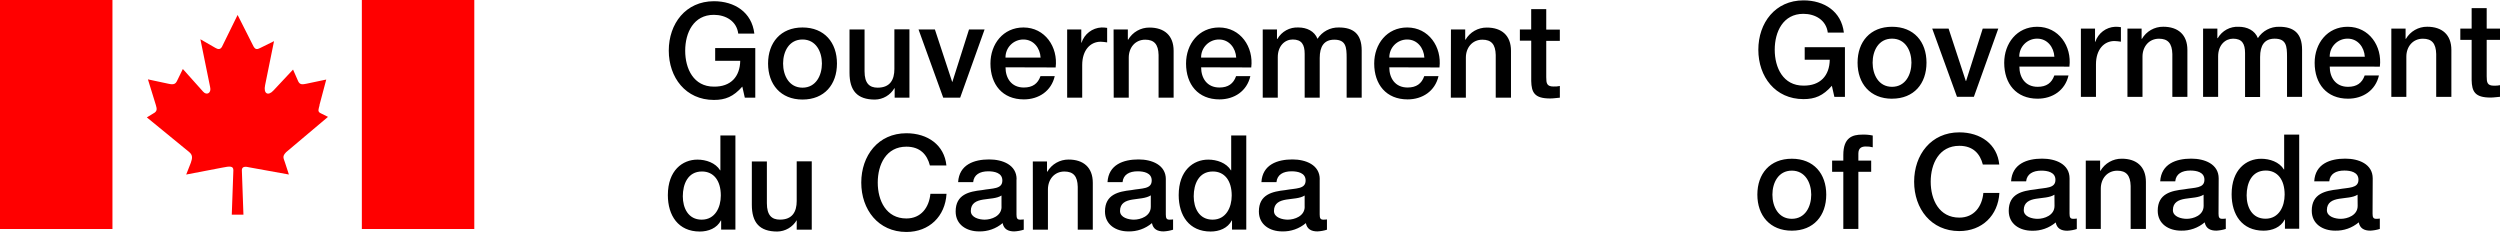
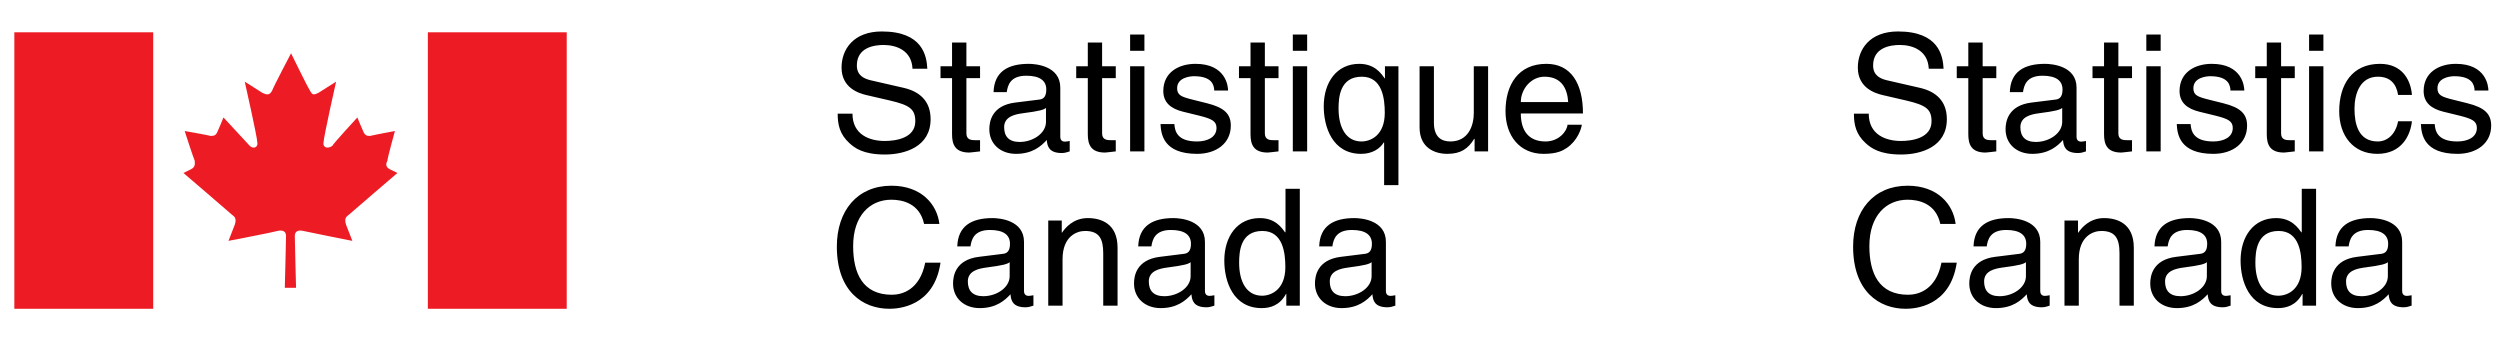
- <svg xmlns="http://www.w3.org/2000/svg" version="1.1" width="100%" height="100%" viewBox="0 0 819 75.97" preserveAspectRatio="xMinYMin meet">
-   <style>.fip_text {fill:#000;}.fip_flag {fill:#F00;}</style>
-   <path d="M0,0 36.84,0 36.84,75.01 0,75.01z M118.54,0 155.38,0 155.38,75.01 118.54,75.01z M72.58,15.61,77.84,4.9l5.22,10.32c.65,1.09,1.18,1,2.22.48l4.49-2.22L86.85,27.89c-.61,2.83,1,3.66,2.75,1.74L96,22.79l1.7,3.87c.57,1.17,1.43,1,2.57.79l6.61-1.39-2.22,8.35,0,.18c-.26,1.09-.78,2,.44,2.53l2.35,1.17L93.77,49.82c-1.39,1.43-.91,1.87-.39,3.48l1.26,3.87-12.71-2.3c-1.57-.39-2.66-.39-2.7.87l.52,14.58H75.93l.52-14.54c0-1.43-1.09-1.39-3.66-.86L61,57.18l1.52-3.87c.52-1.48.66-2.48-.52-3.48L48.11,38.46l2.57-1.57c.74-.57.78-1.17.39-2.44L48.46,26l6.7,1.43c1.87.44,2.39,0,2.87-1l1.87-3.83L66.52,30c1.17,1.39,2.83.48,2.31-1.52L65.65,12.86l4.92,2.83c.78.48,1.61.61,2.09-.3" class="fip_flag" />
-   <path d="M29.47,32H26l-.82-3.63c-2.9,3.29-5.53,4.37-9.3,4.37-9.25,0-14.79-7.35-14.79-16.17S6.64.4,15.89.4C22.64.4,28.3,4,29.12,11h-5.27c-.52-4.06-4.06-6.14-8-6.14-6.62,0-9.38,5.84-9.38,11.76s2.77,11.76,9.38,11.76c5.53.09,8.56-3.24,8.65-8.47h-8.21V15.75h13.14V32ZM44.9,28.72c-4.41,0-6.36-4-6.36-7.91s1.95-7.87,6.36-7.87,6.36,4,6.36,7.87S49.31,28.72,44.9,28.72Zm0,3.89c7.18,0,11.29-4.93,11.29-11.8S52.08,9,44.9,9,33.62,14,33.62,20.81,37.73,32.61,44.9,32.61ZM79.93,32h-4.84V28.9H75a7.51,7.51,0,0,1-6.36,3.72c-5.84,0-8.34-2.94-8.34-8.78V9.65h4.93V23.36c0,3.94,1.6,5.36,4.28,5.36,4.11,0,5.49-2.63,5.49-6.1v-13h4.93V32ZM82.91,9.65h5.36l5.66,17.17H94l5.45-17.17h5.1l-8,22.35H91ZM111.4,18.86a5.84,5.84,0,0,1,5.88-5.92c3.33,0,5.45,2.81,5.62,5.92Zm16.43,3.24C128.66,15.4,124.33,9,117.28,9c-6.66,0-10.81,5.45-10.81,11.8,0,6.87,3.93,11.76,10.94,11.76,4.88,0,9-2.72,10.12-7.61h-4.67c-.86,2.47-2.59,3.72-5.45,3.72-4.11,0-6-3.11-6-6.62ZM131.6,9.65h4.63V14h.08A7.22,7.22,0,0,1,142.84,9a11.75,11.75,0,0,1,1.86.13v4.76a17.5,17.5,0,0,0-2.12-.22c-3.37,0-6.05,2.72-6.05,7.65V32H131.6V9.65ZM146.81,9.65h4.67v3.29l.09.09a8,8,0,0,1,7-4c4.85,0,7.91,2.59,7.91,7.61V32h-4.93V18c-.08-3.5-1.47-5-4.37-5-3.29,0-5.4,2.59-5.4,5.88V32h-4.93ZM175.48,18.86a5.84,5.84,0,0,1,5.88-5.92c3.33,0,5.45,2.81,5.62,5.92Zm16.43,3.24C192.73,15.4,188.41,9,181.36,9c-6.66,0-10.81,5.45-10.81,11.8,0,6.87,3.94,11.76,10.94,11.76,4.89,0,9-2.72,10.12-7.61h-4.67c-.87,2.47-2.6,3.72-5.45,3.72-4.11,0-6-3.11-6-6.62ZM195.67,9.65h4.67v3.11h.13A7.47,7.47,0,0,1,207.34,9c2.73,0,5.28,1.17,6.27,3.72a8.07,8.07,0,0,1,7-3.72c4.71,0,7.48,2.08,7.48,7.52V32h-4.93V19c0-3.55-.22-6-4.06-6-3.33,0-4.76,2.21-4.76,6V32h-4.93V17.65c0-3.07-1-4.71-3.93-4.71-2.55,0-4.88,2.08-4.88,5.79V32h-4.93V9.65ZM237.14,18.86A5.84,5.84,0,0,1,243,12.94c3.33,0,5.45,2.81,5.62,5.92Zm16.43,3.24C254.39,15.4,250.06,9,243,9c-6.66,0-10.81,5.45-10.81,11.8,0,6.87,3.93,11.76,10.94,11.76,4.88,0,9-2.72,10.12-7.61h-4.67c-.86,2.47-2.59,3.72-5.45,3.72-4.11,0-6-3.11-6-6.62ZM257.33,9.65H262v3.29l.09.09a8,8,0,0,1,7-4c4.85,0,7.91,2.59,7.91,7.61V32H272V18c-.08-3.5-1.47-5-4.37-5-3.29,0-5.41,2.59-5.41,5.88V32h-4.93ZM279.9,9.65h3.72V3h4.93v6.7H293v3.68h-4.45V25.27c0,2,.17,3.07,2.38,3.07a8.43,8.43,0,0,0,2.08-.17V32c-1.08.08-2.12.26-3.2.26-5.14,0-6.09-2-6.18-5.71V13.33h-3.72V9.65ZM5.69,64.31c0-4,1.64-8.13,6.27-8.13,3.8,0,6.18,2.94,6.18,7.87,0,3.89-1.86,7.91-6.27,7.91S5.69,68.15,5.69,64.31ZM22.9,44.37H18V55.79h-.09c-1.51-2.46-4.63-3.5-7.43-3.5-4.89,0-9.69,3.54-9.69,11.63,0,6.7,3.42,11.93,10.46,11.93,2.81,0,5.62-1.08,6.92-3.63h.08v3h4.67V44.37ZM47.89,75.25H43V72.13H43a7.51,7.51,0,0,1-6.36,3.72c-5.84,0-8.34-2.94-8.34-8.78V52.89h4.93V66.59c0,3.94,1.6,5.36,4.28,5.36,4.11,0,5.49-2.63,5.49-6.1v-13h4.93V75.25ZM86.63,54.19c-.91-3.55-3.2-6.14-7.7-6.14-6.62,0-9.38,5.84-9.38,11.76s2.77,11.76,9.38,11.76c4.8,0,7.43-3.58,7.87-8.08h5.28c-.43,7.39-5.66,12.5-13.14,12.5-9.25,0-14.79-7.35-14.79-16.17s5.53-16.17,14.79-16.17c7,0,12.45,3.89,13.1,10.55h-5.41ZM110.11,67.72c0,3.11-3.37,4.24-5.53,4.24-1.73,0-4.54-.65-4.54-2.85,0-2.59,1.9-3.37,4-3.72s4.54-.35,6.05-1.34v3.68Zm4.93-9c0-4.71-4.58-6.49-9-6.49-4.93,0-9.81,1.69-10.16,7.44h4.93c.22-2.42,2.17-3.55,4.93-3.55,2,0,4.63.48,4.63,3,0,2.9-3.16,2.51-6.7,3.16-4.15.47-8.6,1.38-8.6,7,0,4.37,3.63,6.53,7.65,6.53a11.46,11.46,0,0,0,7.74-2.72c.39,2,1.82,2.72,3.81,2.72a12.37,12.37,0,0,0,3.11-.56V71.88a7.21,7.21,0,0,1-1.21.08c-.91,0-1.17-.47-1.17-1.69V58.77ZM120.35,52.89H125v3.29l.09.09a8,8,0,0,1,7-4c4.85,0,7.91,2.59,7.91,7.61V75.25h-4.93V61.19c-.08-3.5-1.47-5-4.37-5-3.29,0-5.4,2.59-5.4,5.88V75.25h-4.93ZM159,67.72c0,3.11-3.37,4.24-5.54,4.24-1.73,0-4.54-.65-4.54-2.85,0-2.59,1.9-3.37,4-3.72S157.45,65,159,64v3.68Zm4.93-9c0-4.71-4.58-6.49-8.95-6.49-4.93,0-9.82,1.69-10.16,7.44h4.93c.22-2.42,2.16-3.55,4.93-3.55,2,0,4.62.48,4.62,3,0,2.9-3.16,2.51-6.7,3.16-4.15.47-8.61,1.38-8.61,7,0,4.37,3.64,6.53,7.65,6.53a11.46,11.46,0,0,0,7.74-2.72c.39,2,1.82,2.72,3.81,2.72a12.33,12.33,0,0,0,3.11-.56V71.88a7.17,7.17,0,0,1-1.21.08c-.91,0-1.17-.47-1.17-1.69V58.77ZM173.06,64.31c0-4,1.64-8.13,6.27-8.13,3.8,0,6.18,2.94,6.18,7.87,0,3.89-1.86,7.91-6.27,7.91S173.06,68.15,173.06,64.31Zm17.21-19.93h-4.93V55.79h-.09c-1.51-2.46-4.62-3.5-7.43-3.5-4.89,0-9.68,3.54-9.68,11.63,0,6.7,3.42,11.93,10.46,11.93,2.81,0,5.62-1.08,6.92-3.63h.09v3h4.67V44.37ZM209.42,67.72c0,3.11-3.37,4.24-5.53,4.24-1.73,0-4.54-.65-4.54-2.85,0-2.59,1.9-3.37,4-3.72s4.54-.35,6.05-1.34v3.68Zm4.93-9c0-4.71-4.58-6.49-8.95-6.49-4.93,0-9.82,1.69-10.16,7.44h4.93c.22-2.42,2.16-3.55,4.93-3.55,2,0,4.62.48,4.62,3,0,2.9-3.16,2.51-6.7,3.16-4.15.47-8.61,1.38-8.61,7,0,4.37,3.64,6.53,7.65,6.53a11.47,11.47,0,0,0,7.74-2.72c.39,2,1.82,2.72,3.8,2.72a12.34,12.34,0,0,0,3.11-.56V71.88a7.18,7.18,0,0,1-1.21.08c-.91,0-1.17-.47-1.17-1.69V58.77Z" class="fip_text" transform="translate(218,0)" />
-   <path d="M29.4,31.73h-3.46l-.82-3.63c-2.9,3.29-5.53,4.37-9.3,4.37-9.25,0-14.79-7.35-14.79-16.17S6.57.12,15.82.12c6.75,0,12.41,3.59,13.23,10.55h-5.27c-.52-4.06-4.06-6.14-8-6.14-6.62,0-9.38,5.84-9.38,11.76s2.77,11.76,9.38,11.76c5.53.08,8.56-3.24,8.65-8.48h-8.21V15.47H29.4ZM44.83,28.44c-4.41,0-6.36-4-6.36-7.91s1.95-7.87,6.36-7.87,6.36,4,6.36,7.87S49.24,28.44,44.83,28.44Zm0,3.89c7.18,0,11.29-4.93,11.29-11.8S52,8.77,44.83,8.77s-11.29,4.93-11.29,11.76S37.65,32.34,44.83,32.34ZM58,9.38h5.36L69,26.54h.09l5.45-17.17h5.1l-8,22.35h-5.53ZM86.51,18.58a5.84,5.84,0,0,1,5.88-5.92c3.33,0,5.45,2.81,5.62,5.92Zm16.43,3.25c.82-6.7-3.5-13.06-10.55-13.06-6.66,0-10.81,5.45-10.81,11.8,0,6.87,3.94,11.76,10.94,11.76,4.89,0,9-2.72,10.12-7.61H98c-.87,2.47-2.59,3.72-5.45,3.72-4.11,0-6-3.11-6-6.62ZM106.7,9.38h4.63V13.7h.09a7.21,7.21,0,0,1,6.53-4.93,11.69,11.69,0,0,1,1.86.13v4.76a17.6,17.6,0,0,0-2.12-.22c-3.37,0-6.05,2.72-6.05,7.65V31.73H106.7V9.38ZM121.92,9.38h4.67v3.29l.09.09a8,8,0,0,1,7-4c4.84,0,7.91,2.59,7.91,7.61V31.73h-4.93V17.68c-.09-3.5-1.47-5-4.37-5-3.29,0-5.41,2.59-5.41,5.88V31.73h-4.93V9.38ZM146.74,9.38h4.67v3.11h.13a7.47,7.47,0,0,1,6.87-3.72c2.72,0,5.28,1.17,6.27,3.72a8.07,8.07,0,0,1,7-3.72c4.71,0,7.48,2.08,7.48,7.52V31.73h-4.93V18.67c0-3.55-.22-6-4.06-6-3.33,0-4.76,2.21-4.76,6v13.1h-4.93V17.38c0-3.07-1-4.71-3.93-4.71-2.55,0-4.89,2.08-4.89,5.79V31.73h-4.93V9.38ZM188.21,18.58a5.84,5.84,0,0,1,5.88-5.92c3.33,0,5.45,2.81,5.62,5.92Zm16.43,3.25c.82-6.7-3.5-13.06-10.55-13.06-6.66,0-10.81,5.45-10.81,11.8,0,6.87,3.93,11.76,10.94,11.76,4.89,0,9-2.72,10.12-7.61h-4.67c-.86,2.47-2.59,3.72-5.45,3.72-4.11,0-6-3.11-6-6.62ZM208.4,9.38h4.67v3.29l.09.09a8,8,0,0,1,7-4c4.84,0,7.91,2.59,7.91,7.61V31.73H223.1V17.68c-.09-3.5-1.47-5-4.37-5-3.29,0-5.41,2.59-5.41,5.88V31.73H208.4V9.38ZM231,9.38h3.71V2.67h4.93v6.7h4.45v3.68h-4.45V25c0,2,.17,3.07,2.38,3.07a8.25,8.25,0,0,0,2.08-.18v3.81c-1.08.08-2.12.26-3.2.26-5.15,0-6.1-2-6.19-5.71V13.05H231V9.38ZM12,71.68c-4.41,0-6.36-4-6.36-7.91S7.6,55.9,12,55.9s6.36,4,6.36,7.87S16.43,71.68,12,71.68Zm0,3.89c7.18,0,11.28-4.93,11.28-11.8S19.19,52,12,52s-11.29,4.93-11.29,11.76S4.83,75.57,12,75.57ZM25.2,52.61h3.67V50.76c0-5.71,3-6.66,6.18-6.66a13.89,13.89,0,0,1,3.46.3v3.85a8.32,8.32,0,0,0-2.29-.26c-1.34,0-2.42.48-2.42,2.33v2.29H38v3.68H33.8V75h-4.93V56.29H25.2ZM74.58,53.91c-.91-3.55-3.2-6.14-7.7-6.14-6.62,0-9.38,5.84-9.38,11.76s2.77,11.76,9.38,11.76c4.8,0,7.44-3.59,7.87-8.09H80c-.43,7.39-5.66,12.5-13.14,12.5-9.25,0-14.79-7.35-14.79-16.17s5.54-16.17,14.79-16.17c7,0,12.45,3.89,13.1,10.55h-5.4ZM98.06,67.45c0,3.11-3.37,4.24-5.54,4.24-1.73,0-4.54-.65-4.54-2.85,0-2.59,1.9-3.37,4-3.72s4.54-.35,6.05-1.34Zm4.93-9c0-4.71-4.58-6.48-9-6.48-4.93,0-9.82,1.69-10.16,7.44h4.93C89,57,91,55.9,93.73,55.9c2,0,4.63.48,4.63,3,0,2.9-3.16,2.51-6.7,3.16-4.15.47-8.6,1.38-8.6,7,0,4.37,3.63,6.53,7.65,6.53a11.47,11.47,0,0,0,7.74-2.72c.39,2,1.82,2.72,3.8,2.72a12.36,12.36,0,0,0,3.11-.56V71.6a7.18,7.18,0,0,1-1.21.08c-.91,0-1.17-.47-1.17-1.69ZM108.3,52.61H113V55.9l.09.09a8,8,0,0,1,7-4c4.84,0,7.91,2.59,7.91,7.61V75H123V60.92c-.09-3.5-1.47-5-4.37-5-3.29,0-5.41,2.59-5.41,5.88V75H108.3V52.61ZM146.91,67.45c0,3.11-3.37,4.24-5.53,4.24-1.73,0-4.54-.65-4.54-2.85,0-2.59,1.9-3.37,4-3.72s4.54-.35,6.05-1.34Zm4.93-9c0-4.71-4.58-6.48-9-6.48-4.93,0-9.81,1.69-10.16,7.44h4.93c.22-2.42,2.16-3.54,4.93-3.54,2,0,4.63.48,4.63,3,0,2.9-3.16,2.51-6.7,3.16-4.15.47-8.6,1.38-8.6,7,0,4.37,3.63,6.53,7.65,6.53a11.47,11.47,0,0,0,7.74-2.72c.39,2,1.82,2.72,3.8,2.72a12.36,12.36,0,0,0,3.11-.56V71.6a7.19,7.19,0,0,1-1.21.08c-.91,0-1.17-.47-1.17-1.69ZM161,64c0-4,1.64-8.13,6.27-8.13,3.8,0,6.18,2.94,6.18,7.87,0,3.89-1.86,7.91-6.27,7.91S161,67.88,161,64ZM178.22,44.1h-4.93V55.51h-.09c-1.51-2.46-4.63-3.5-7.44-3.5-4.89,0-9.68,3.54-9.68,11.63,0,6.7,3.41,11.93,10.46,11.93,2.81,0,5.62-1.08,6.92-3.63h.09v3h4.67V44.1ZM197.37,67.45c0,3.11-3.37,4.24-5.54,4.24-1.73,0-4.54-.65-4.54-2.85,0-2.59,1.9-3.37,4-3.72s4.54-.35,6.05-1.34Zm4.93-9c0-4.71-4.58-6.48-9-6.48-4.93,0-9.82,1.69-10.16,7.44h4.93c.22-2.42,2.16-3.54,4.93-3.54,2,0,4.63.48,4.63,3,0,2.9-3.16,2.51-6.7,3.16-4.15.47-8.6,1.38-8.6,7,0,4.37,3.63,6.53,7.65,6.53a11.46,11.46,0,0,0,7.74-2.72c.39,2,1.82,2.72,3.8,2.72a12.35,12.35,0,0,0,3.11-.56V71.6a7.18,7.18,0,0,1-1.21.08c-.91,0-1.17-.47-1.17-1.69Z" class="fip_text" transform="translate(575,0)" />
+ <svg xmlns="http://www.w3.org/2000/svg" version="1.1" id="Layer_1" x="0px" y="0px" width="100%" height="100%" viewBox="0 0 1007.334 137.268" enable-background="new 0 0 1007.334 137.268" preserveAspectRatio="xMinYMin meet" xml:space="preserve">
+   <g>
+     <g>
+       <path fill-rule="evenodd" clip-rule="evenodd" fill="#ED1C24" d="M119.289,115.954c0,0-0.503-18.9-0.503-20.887    c0-1.991,1.514-2.486,3.527-1.991c2.017,0.495,19.663,3.978,19.663,3.978s-1.512-3.978-2.521-6.465    c-1.006-2.977,0.506-3.478,1.009-3.973c0.503-0.506,19.667-16.914,19.667-16.914l-3.026-1.491    c-2.018-0.993-1.509-2.484-1.009-3.48c0-0.996,3.026-11.935,3.026-11.935s-8.07,1.489-10.084,1.989    c-1.515,0-2.018-0.5-2.521-1.494c-0.506-0.994-2.523-5.967-2.523-5.967s-10.082,10.941-10.082,11.437    c-2.018,1.494-4.037,0.5-3.529-1.491c0-1.989,5.041-24.367,5.041-24.367s-5.549,3.48-7.058,4.476    c-2.018,0.996-2.521,0.996-3.529-0.996c-1.009-1.491-7.562-14.919-7.562-14.919l0,0c0,0-7.061,13.428-7.564,14.919    c-1.012,1.992-2.018,1.992-4.038,0.996c-1.509-0.996-7.056-4.476-7.056-4.476s5.044,22.377,5.044,24.367    c0.503,1.992-1.515,2.985-3.026,1.491c-0.506-0.496-10.59-11.437-10.59-11.437s-2.017,4.974-2.521,5.967    c-0.503,0.993-1.006,1.494-2.518,1.494c-2.02-0.5-10.59-1.989-10.59-1.989s3.526,10.938,4.035,11.935    c0,0.996,0.503,2.487-1.514,3.48l-3.024,1.491c0,0,19.158,16.408,19.661,16.914c0.506,0.495,2.018,0.996,1.009,3.973    c-1.009,2.487-2.521,6.465-2.521,6.465s18.152-3.482,19.664-3.978c2.02-0.495,3.529,0,3.529,1.991    c0,1.986-0.503,20.887-0.503,20.887H119.289L119.289,115.954z" />
+       <polygon fill-rule="evenodd" clip-rule="evenodd" fill="#ED1C24" points="61.73,124.416 61.73,13.013 5.778,13.013 5.778,124.416     61.73,124.416   " />
+       <polygon fill-rule="evenodd" clip-rule="evenodd" fill="#ED1C24" points="228.347,124.416 228.347,13.013 172.395,13.013     172.395,124.416 228.347,124.416   " />
+     </g>
+     <path fill-rule="evenodd" clip-rule="evenodd" d="M373.651,27.692c-0.258-5.183-1.898-15.015-18.348-15.015   c-11.413,0-16.212,7.213-16.212,14.556c0,8.199,6.956,10.363,10.041,11.08l9.644,2.232c7.724,1.832,10.03,3.405,10.03,8.325   c0,6.754-7.74,7.933-12.332,7.933c-6.037,0-12.987-2.489-12.987-11.013h-5.959c0,4.394,0.79,8.325,4.783,11.932   c2.09,1.904,5.505,4.536,14.23,4.536c8.064,0,18.43-3.093,18.43-14.238c0-7.474-4.602-11.147-10.69-12.587l-13.441-3.083   c-2.75-0.661-5.583-1.968-5.583-5.97c0-7.146,6.759-8.261,10.753-8.261c5.309,0,11.346,2.296,11.666,9.574H373.651L373.651,27.692z    M394.898,31.495v-4.783h-5.505v-9.576h-5.779v9.576h-4.649v4.783h4.649v22.62c0,4.13,1.254,7.353,6.956,7.353   c0.593,0,2.234-0.258,4.329-0.467v-4.522h-2.027c-1.187,0-3.478,0-3.478-2.691V31.495H394.898L394.898,31.495z M405.651,37.134   c0.387-2.626,1.306-6.623,7.869-6.623c5.443,0,8.07,1.966,8.07,5.572c0,3.411-1.641,3.939-3.029,4.066l-9.499,1.179   c-9.577,1.184-10.428,7.869-10.428,10.755c0,5.897,4.458,9.909,10.753,9.909c6.692,0,10.169-3.158,12.394-5.585   c0.191,2.626,0.985,5.258,6.099,5.258c1.305,0,2.162-0.392,3.142-0.666v-4.198c-0.645,0.132-1.373,0.266-1.898,0.266   c-1.177,0-1.899-0.591-1.899-2.036V35.297c0-8.784-9.969-9.574-12.719-9.574c-8.467,0-13.905,3.217-14.168,11.411H405.651   L405.651,37.134z M421.461,49.13c0,4.595-5.253,8.067-10.629,8.067c-4.324,0-6.228-2.229-6.228-5.967   c0-4.326,4.52-5.18,7.342-5.572c7.146-0.921,8.596-1.445,9.515-2.162V49.13L421.461,49.13z M449.581,31.495v-4.783h-5.505v-9.576   h-5.763v9.576h-4.67v4.783h4.67v22.62c0,4.13,1.238,7.353,6.939,7.353c0.593,0,2.234-0.258,4.329-0.467v-4.522h-2.033   c-1.171,0-3.472,0-3.472-2.691V31.495H449.581L449.581,31.495z M461.123,26.711h-5.763v34.299h5.763V26.711L461.123,26.711z    M461.123,20.479v-6.553h-5.763v6.553H461.123L461.123,20.479z M494.832,36.479c0-1.703-0.856-10.755-13.121-10.755   c-6.749,0-12.977,3.408-12.977,10.949c0,4.721,3.142,7.149,7.936,8.331l6.682,1.635c4.922,1.249,6.821,2.165,6.821,4.922   c0,3.803-3.746,5.438-7.869,5.438c-8.126,0-8.916-4.324-9.112-7.015h-5.583c0.207,4.13,1.192,12.009,14.757,12.009   c7.734,0,13.57-4.272,13.57-11.352c0-4.656-2.492-7.28-9.638-9.05l-5.763-1.442c-4.458-1.114-6.228-1.77-6.228-4.592   c0-4.259,5.051-4.848,6.821-4.848c7.275,0,8.064,3.602,8.131,5.769H494.832L494.832,36.479z M515.155,31.495v-4.783h-5.5v-9.576   h-5.779v9.576h-4.654v4.783h4.654v22.62c0,4.13,1.249,7.353,6.95,7.353c0.599,0,2.225-0.258,4.329-0.467v-4.522h-2.043   c-1.177,0-3.457,0-3.457-2.691V31.495H515.155L515.155,31.495z M526.697,26.711h-5.778v34.299h5.778V26.711L526.697,26.711z    M526.697,20.479v-6.553h-5.778v6.553H526.697L526.697,20.479z M563.476,26.711h-5.433v4.85h-0.134   c-1.378-1.966-4.005-5.838-10.232-5.838c-9.117,0-14.297,7.476-14.297,17.117c0,8.193,3.41,19.153,15.081,19.153   c4.587,0,7.611-2.172,9.112-4.6h0.134v17.19h5.769V26.711L563.476,26.711z M557.971,45.459c0,9.114-5.707,11.54-9.381,11.54   c-6.294,0-9.24-5.704-9.24-13.242c0-4.394,0.454-12.851,9.37-12.851C557.058,30.906,557.971,39.887,557.971,45.459L557.971,45.459z    M599.604,61V26.711h-5.764v18.879c0,4.982-2.172,11.408-9.447,11.408c-3.735,0-6.62-1.899-6.62-7.536V26.711h-5.778v24.65   c0,8.196,6.099,10.632,11.154,10.632c5.506,0,8.457-2.108,10.882-6.109l0.13,0.134V61H599.604L599.604,61z M631.604,50.248   c-0.19,2.559-3.4,6.751-8.854,6.751c-6.62,0-9.964-4.128-9.964-11.274h25.045c0-12.133-4.845-20.001-14.746-20.001   c-11.347,0-16.465,8.459-16.465,19.083c0,9.899,5.712,17.187,15.34,17.187c5.521,0,7.739-1.318,9.318-2.368   c4.329-2.884,5.897-7.74,6.099-9.378H631.604L631.604,50.248z M612.787,41.133c0-5.309,4.2-10.227,9.51-10.227   c7.017,0,9.24,4.917,9.581,10.227H612.787L612.787,41.133z M378.512,90.238c-0.918-7.868-7.213-15.407-19.349-15.407   c-13.699,0-21.97,10.03-21.97,24.52c0,18.095,10.495,25.065,21.18,25.065c3.54,0,17.966-0.795,20.592-18.575H372.8   c-2.162,10.949-9.308,12.926-13.441,12.926c-11.671,0-15.598-8.529-15.598-19.607c0-12.394,6.873-18.688,15.402-18.688   c4.52,0,11.413,1.507,13.183,9.768H378.512L378.512,90.238z M391.034,99.288c0.387-2.621,1.305-6.625,7.858-6.625   c5.454,0,8.065,1.971,8.065,5.583c0,3.405-1.625,3.921-3.014,4.056l-9.509,1.182c-9.566,1.182-10.417,7.863-10.417,10.753   c0,5.897,4.458,9.911,10.748,9.911c6.687,0,10.165-3.157,12.398-5.583c0.191,2.621,0.986,5.253,6.083,5.253   c1.321,0,2.177-0.387,3.158-0.665v-4.195c-0.661,0.129-1.383,0.258-1.899,0.258c-1.176,0-1.899-0.588-1.899-2.022V97.451   c0-8.787-9.963-9.576-12.718-9.576c-8.467,0-13.905,3.22-14.168,11.413H391.034L391.034,99.288z M406.828,111.279   c0,4.598-5.247,8.07-10.613,8.07c-4.329,0-6.243-2.225-6.243-5.965c0-4.324,4.53-5.181,7.358-5.572   c7.146-0.924,8.58-1.445,9.499-2.167V111.279L406.828,111.279z M450.303,99.814c0-9.772-6.692-11.939-11.991-11.939   c-5.908,0-9.128,4.004-10.366,5.841h-0.129v-4.86h-5.443v34.302h5.763v-18.688c0-9.318,5.779-11.408,9.05-11.408   c5.645,0,7.342,3.008,7.342,8.983v21.113h5.773V99.814L450.303,99.814z M463.94,99.288c0.397-2.621,1.316-6.625,7.869-6.625   c5.443,0,8.07,1.971,8.07,5.583c0,3.405-1.646,3.921-3.019,4.056l-9.509,1.182c-9.577,1.182-10.417,7.863-10.417,10.753   c0,5.897,4.463,9.911,10.753,9.911c6.682,0,10.159-3.157,12.383-5.583c0.206,2.621,0.98,5.253,6.099,5.253   c1.321,0,2.172-0.387,3.152-0.665v-4.195c-0.66,0.129-1.383,0.258-1.904,0.258c-1.182,0-1.904-0.588-1.904-2.022V97.451   c0-8.787-9.969-9.576-12.719-9.576c-8.457,0-13.895,3.22-14.168,11.413H463.94L463.94,99.288z M479.745,111.279   c0,4.598-5.248,8.07-10.624,8.07c-4.329,0-6.228-2.225-6.228-5.965c0-4.324,4.52-5.181,7.337-5.572   c7.151-0.924,8.596-1.445,9.515-2.167V111.279L479.745,111.279z M523.736,76.08h-5.764v17.172l-0.129,0.464   c-1.383-1.971-4.004-5.841-10.237-5.841c-9.111,0-14.292,7.481-14.292,17.109c0,8.204,3.411,19.163,15.082,19.163   c3.349,0,7.28-1.058,9.772-5.717h0.129v4.727h5.438V76.08L523.736,76.08z M499.29,105.903c0-4.386,0.449-12.843,9.365-12.843   c8.338,0,9.257,8.983,9.257,14.551c0,9.117-5.712,11.542-9.386,11.542C502.236,119.153,499.29,113.451,499.29,105.903   L499.29,105.903z M536.857,99.288c0.387-2.621,1.305-6.625,7.873-6.625c5.438,0,8.06,1.971,8.06,5.583   c0,3.405-1.641,3.921-3.023,4.056l-9.494,1.182c-9.581,1.182-10.433,7.863-10.433,10.753c0,5.897,4.458,9.911,10.753,9.911   c6.692,0,10.17-3.157,12.394-5.583c0.191,2.621,0.98,5.253,6.099,5.253c1.306,0,2.157-0.387,3.143-0.665v-4.195   c-0.66,0.129-1.367,0.258-1.904,0.258c-1.176,0-1.898-0.588-1.898-2.022V97.451c0-8.787-9.964-9.576-12.719-9.576   c-8.462,0-13.9,3.22-14.158,11.413H536.857L536.857,99.288z M552.661,111.279c0,4.598-5.247,8.07-10.618,8.07   c-4.334,0-6.233-2.225-6.233-5.965c0-4.324,4.525-5.181,7.343-5.572c7.141-0.924,8.591-1.445,9.509-2.167V111.279z" />
+     <path fill-rule="evenodd" clip-rule="evenodd" d="M783.129,27.692c-0.258-5.183-1.898-15.015-18.358-15.015   c-11.402,0-16.19,7.213-16.19,14.556c0,8.199,6.944,10.363,10.03,11.08l9.639,2.232c7.739,1.832,10.03,3.405,10.03,8.325   c0,6.754-7.74,7.933-12.321,7.933c-6.037,0-12.982-2.489-12.982-11.013h-5.975c0,4.394,0.795,8.325,4.788,11.932   c2.105,1.904,5.511,4.536,14.241,4.536c8.049,0,18.42-3.093,18.42-14.238c0-7.474-4.593-11.147-10.691-12.587l-13.436-3.083   c-2.766-0.661-5.583-1.968-5.583-5.97c0-7.146,6.76-8.261,10.753-8.261c5.314,0,11.352,2.296,11.671,9.574H783.129L783.129,27.692z    M804.377,31.495v-4.783h-5.5v-9.576h-5.779v9.576h-4.654v4.783h4.654v22.62c0,4.13,1.249,7.353,6.955,7.353   c0.588,0,2.229-0.258,4.324-0.467v-4.522h-2.033c-1.177,0-3.467,0-3.467-2.691V31.495H804.377L804.377,31.495z M815.13,37.134   c0.392-2.626,1.311-6.623,7.873-6.623c5.438,0,8.06,1.966,8.06,5.572c0,3.411-1.63,3.939-3.013,4.066l-9.505,1.179   c-9.576,1.184-10.433,7.869-10.433,10.755c0,5.897,4.458,9.909,10.763,9.909c6.688,0,10.154-3.158,12.384-5.585   c0.196,2.626,0.99,5.258,6.099,5.258c1.321,0,2.167-0.392,3.147-0.666v-4.198c-0.65,0.132-1.372,0.266-1.898,0.266   c-1.177,0-1.899-0.591-1.899-2.036V35.297c0-8.784-9.968-9.574-12.724-9.574c-8.462,0-13.9,3.217-14.158,11.411H815.13   L815.13,37.134z M830.929,49.13c0,4.595-5.242,8.067-10.619,8.067c-4.323,0-6.232-2.229-6.232-5.967c0-4.326,4.53-5.18,7.348-5.572   c7.15-0.921,8.596-1.445,9.504-2.162V49.13L830.929,49.13z M859.06,31.495v-4.783h-5.501v-9.576h-5.769v9.576h-4.653v4.783h4.653   v22.62c0,4.13,1.238,7.353,6.945,7.353c0.588,0,2.229-0.258,4.324-0.467v-4.522h-2.023c-1.187,0-3.478,0-3.478-2.691V31.495H859.06   L859.06,31.495z M870.606,26.711h-5.778v34.299h5.778V26.711L870.606,26.711z M870.606,20.479v-6.553h-5.778v6.553H870.606   L870.606,20.479z M904.31,36.479c0-1.703-0.856-10.755-13.116-10.755c-6.749,0-12.981,3.408-12.981,10.949   c0,4.721,3.147,7.149,7.936,8.331l6.687,1.635c4.923,1.249,6.821,2.165,6.821,4.922c0,3.803-3.746,5.438-7.873,5.438   c-8.122,0-8.916-4.324-9.112-7.015h-5.583c0.206,4.13,1.187,12.009,14.768,12.009c7.729,0,13.569-4.272,13.569-11.352   c0-4.656-2.497-7.28-9.638-9.05l-5.769-1.442c-4.458-1.114-6.233-1.77-6.233-4.592c0-4.259,5.057-4.848,6.821-4.848   c7.275,0,8.06,3.602,8.121,5.769H904.31L904.31,36.479z M924.639,31.495v-4.783h-5.511v-9.576h-5.769v9.576h-4.653v4.783h4.653   v22.62c0,4.13,1.249,7.353,6.955,7.353c0.589,0,2.219-0.258,4.324-0.467v-4.522h-2.043c-1.177,0-3.468,0-3.468-2.691V31.495   H924.639L924.639,31.495z M936.176,26.711h-5.769v34.299h5.769V26.711L936.176,26.711z M936.176,20.479v-6.553h-5.769v6.553   H936.176L936.176,20.479z M971.85,38.249c-0.464-5.97-3.88-12.525-12.857-12.525c-11.331,0-16.449,8.459-16.449,19.083   c0,9.899,5.696,17.187,15.334,17.187c10.031,0,13.374-7.68,13.973-13.124h-5.582c-0.98,5.245-4.324,8.129-8.194,8.129   c-7.936,0-9.37-7.278-9.37-13.178c0-6.099,2.291-12.915,9.433-12.915c4.86,0,7.419,2.755,8.132,7.342H971.85L971.85,38.249z    M1002.664,36.479c0-1.703-0.857-10.755-13.116-10.755c-6.749,0-12.981,3.408-12.981,10.949c0,4.721,3.146,7.149,7.936,8.331   l6.687,1.635c4.922,1.249,6.821,2.165,6.821,4.922c0,3.803-3.736,5.438-7.874,5.438c-8.121,0-8.916-4.324-9.112-7.015h-5.562   c0.186,4.13,1.176,12.009,14.746,12.009c7.739,0,13.57-4.272,13.57-11.352c0-4.656-2.487-7.28-9.628-9.05l-5.779-1.442   c-4.458-1.114-6.232-1.77-6.232-4.592c0-4.259,5.057-4.848,6.82-4.848c7.275,0,8.07,3.602,8.132,5.769H1002.664L1002.664,36.479z    M787.989,90.238c-0.918-7.868-7.213-15.407-19.349-15.407c-13.704,0-21.96,10.03-21.96,24.52   c0,18.095,10.485,25.065,21.176,25.065c3.539,0,17.966-0.795,20.587-18.575h-6.16c-2.167,10.949-9.309,12.926-13.437,12.926   c-11.681,0-15.613-8.529-15.613-19.607c0-12.394,6.894-18.688,15.407-18.688c4.53,0,11.413,1.507,13.178,9.768H787.989   L787.989,90.238z M800.518,99.288c0.382-2.621,1.311-6.625,7.863-6.625c5.438,0,8.06,1.971,8.06,5.583   c0,3.405-1.642,3.921-3.014,4.056l-9.504,1.182c-9.576,1.182-10.433,7.863-10.433,10.753c0,5.897,4.457,9.911,10.763,9.911   c6.687,0,10.164-3.157,12.394-5.583c0.186,2.621,0.98,5.253,6.089,5.253c1.311,0,2.167-0.387,3.146-0.665v-4.195   c-0.649,0.129-1.372,0.258-1.898,0.258c-1.176,0-1.898-0.588-1.898-2.022V97.451c0-8.787-9.969-9.576-12.724-9.576   c-8.462,0-13.9,3.22-14.158,11.413H800.518L800.518,99.288z M816.316,111.279c0,4.598-5.253,8.07-10.629,8.07   c-4.324,0-6.223-2.225-6.223-5.965c0-4.324,4.52-5.181,7.337-5.572c7.151-0.924,8.596-1.445,9.515-2.167V111.279L816.316,111.279z    M859.781,99.814c0-9.772-6.687-11.939-11.991-11.939c-5.902,0-9.111,4.004-10.36,5.841h-0.134v-4.86h-5.449v34.302h5.769v-18.688   c0-9.318,5.779-11.408,9.061-11.408c5.635,0,7.337,3.008,7.337,8.983v21.113h5.769V99.814L859.781,99.814z M873.424,99.288   c0.392-2.621,1.311-6.625,7.874-6.625c5.438,0,8.059,1.971,8.059,5.583c0,3.405-1.641,3.921-3.013,4.056l-9.515,1.182   c-9.566,1.182-10.423,7.863-10.423,10.753c0,5.897,4.458,9.911,10.764,9.911c6.687,0,10.154-3.157,12.383-5.583   c0.196,2.621,0.98,5.253,6.099,5.253c1.311,0,2.167-0.387,3.138-0.665v-4.195c-0.65,0.129-1.362,0.258-1.899,0.258   c-1.176,0-1.898-0.588-1.898-2.022V97.451c0-8.787-9.958-9.576-12.714-9.576c-8.462,0-13.899,3.22-14.168,11.413H873.424   L873.424,99.288z M889.223,111.279c0,4.598-5.242,8.07-10.618,8.07c-4.335,0-6.233-2.225-6.233-5.965   c0-4.324,4.53-5.181,7.348-5.572c7.141-0.924,8.596-1.445,9.504-2.167V111.279L889.223,111.279z M933.225,76.08h-5.769v17.172   l-0.124,0.464c-1.393-1.971-4.004-5.841-10.236-5.841c-9.112,0-14.293,7.481-14.293,17.109c0,8.204,3.405,19.163,15.077,19.163   c3.343,0,7.274-1.058,9.772-5.717h0.134v4.727h5.438V76.08L933.225,76.08z M908.768,105.903c0-4.386,0.454-12.843,9.37-12.843   c8.338,0,9.257,8.983,9.257,14.551c0,9.117-5.707,11.542-9.381,11.542C911.719,119.153,908.768,113.451,908.768,105.903   L908.768,105.903z M946.341,99.288c0.392-2.621,1.3-6.625,7.873-6.625c5.438,0,8.06,1.971,8.06,5.583   c0,3.405-1.641,3.921-3.023,4.056l-9.494,1.182c-9.586,1.182-10.433,7.863-10.433,10.753c0,5.897,4.458,9.911,10.753,9.911   c6.697,0,10.154-3.157,12.394-5.583c0.196,2.621,0.98,5.253,6.099,5.253c1.301,0,2.156-0.387,3.147-0.665v-4.195   c-0.671,0.129-1.372,0.258-1.909,0.258c-1.177,0-1.898-0.588-1.898-2.022V97.451c0-8.787-9.959-9.576-12.714-9.576   c-8.462,0-13.91,3.22-14.169,11.413H946.341L946.341,99.288z M962.149,111.279c0,4.598-5.252,8.07-10.629,8.07   c-4.323,0-6.223-2.225-6.223-5.965c0-4.324,4.521-5.181,7.337-5.572c7.142-0.924,8.597-1.445,9.515-2.167V111.279z" />
+   </g>
</svg>
